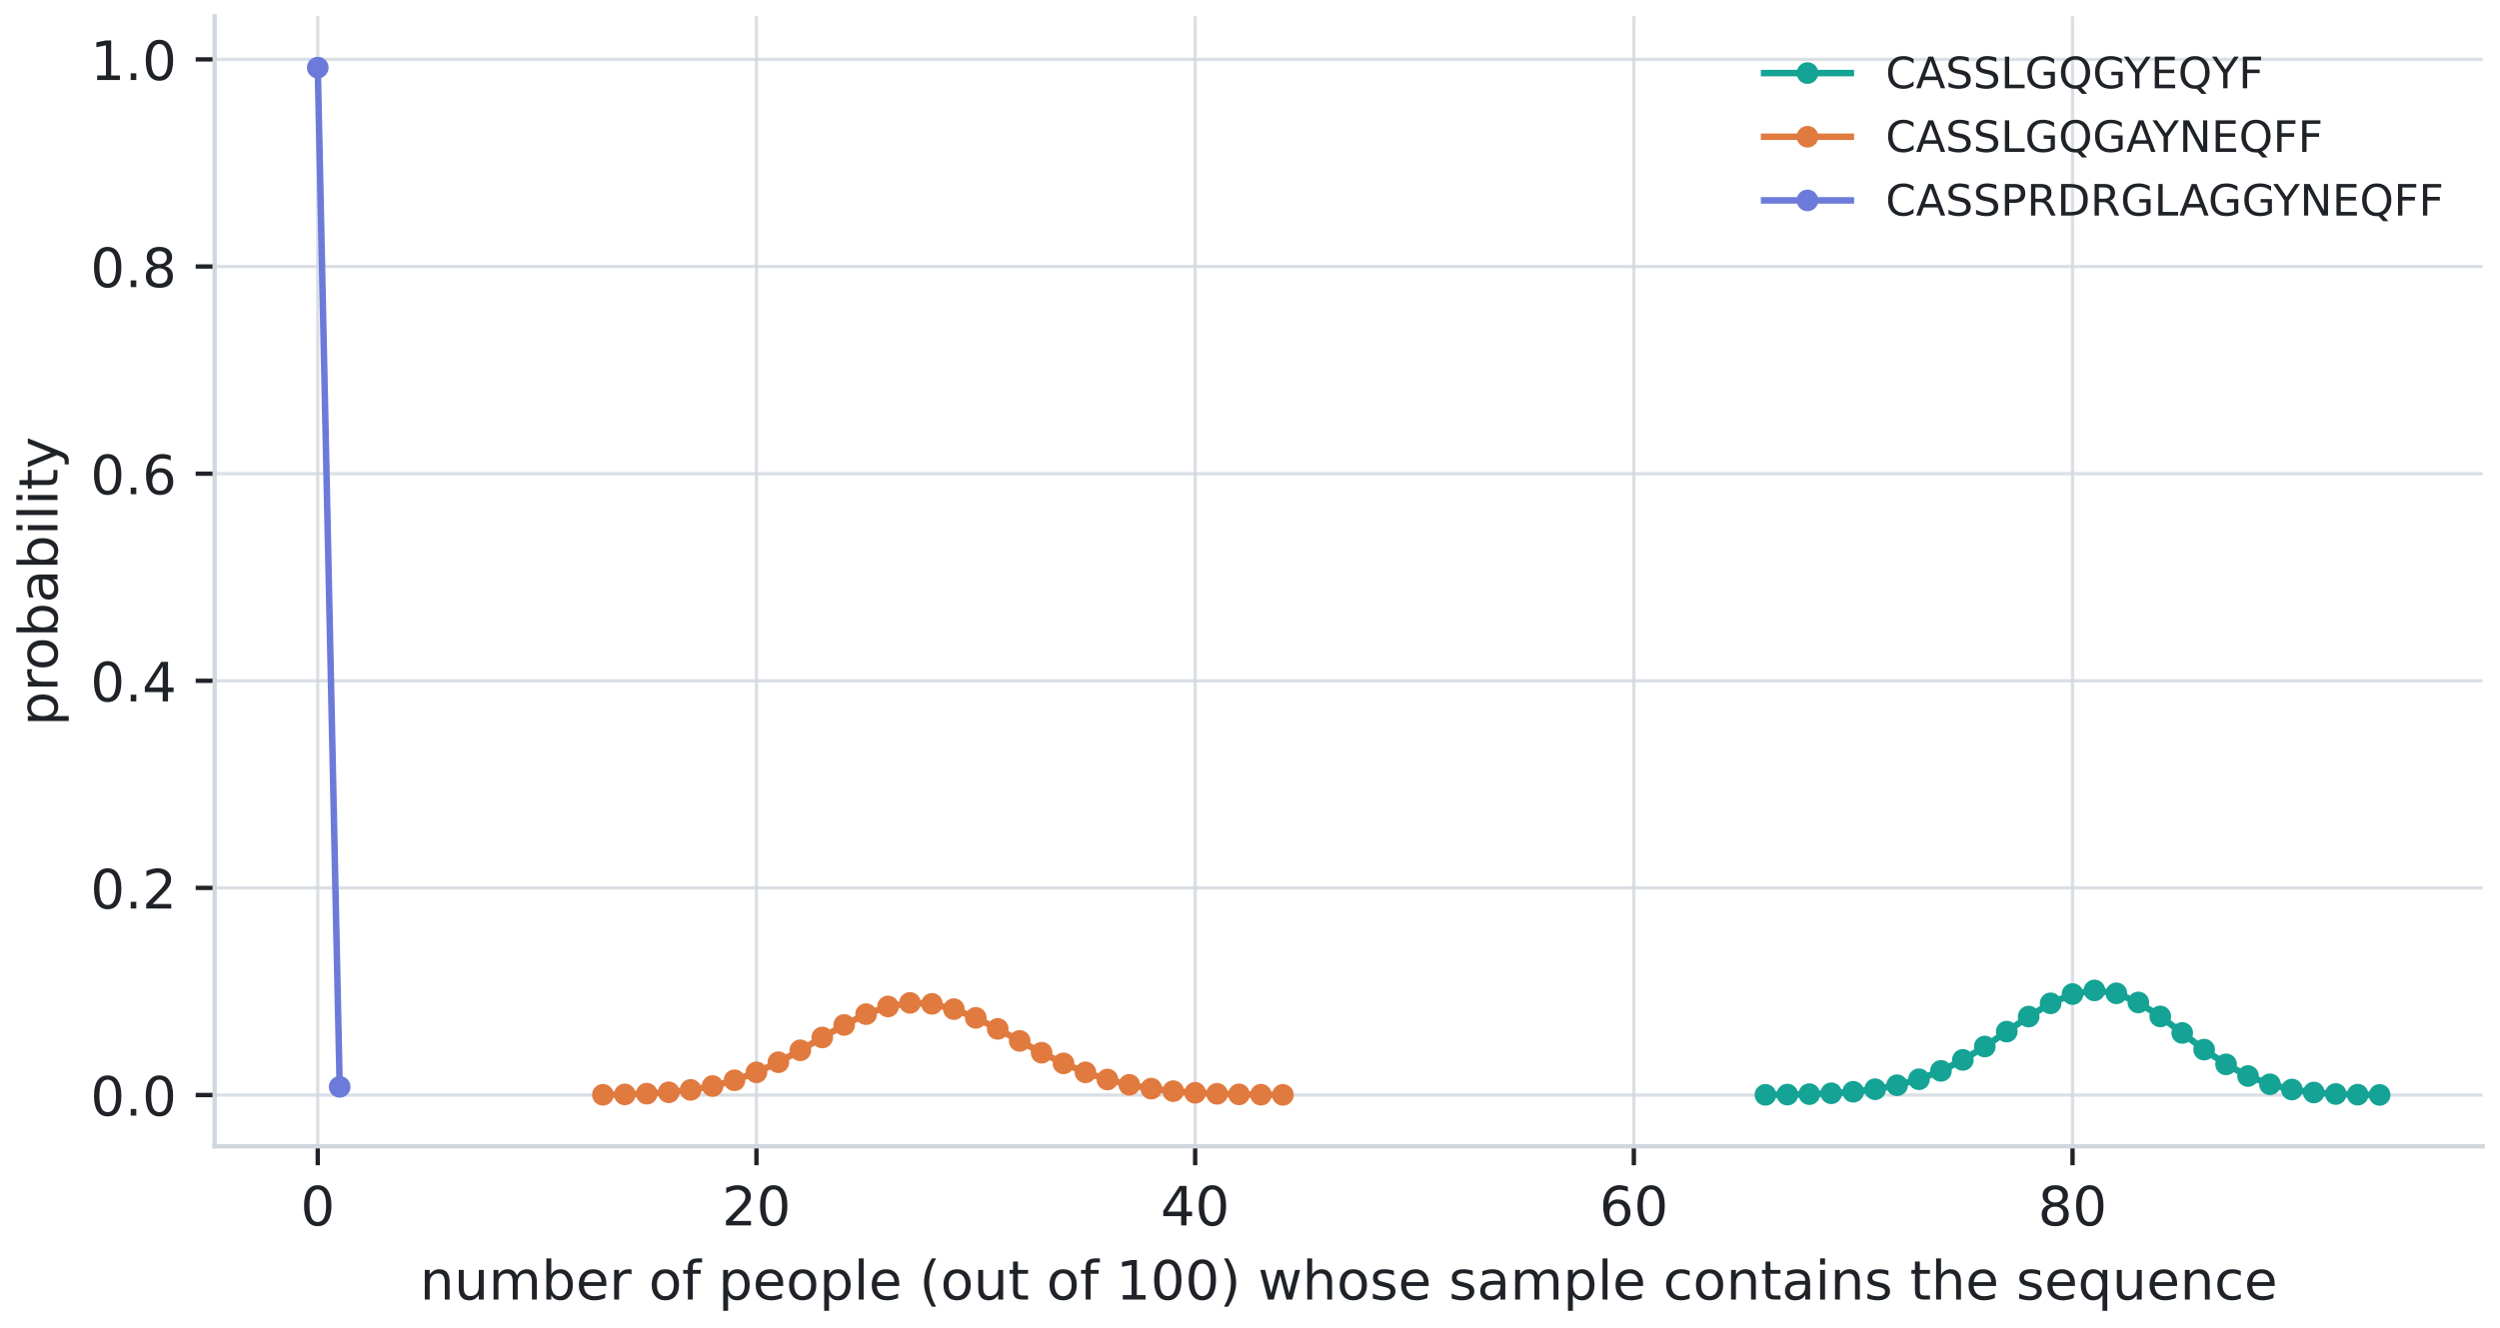
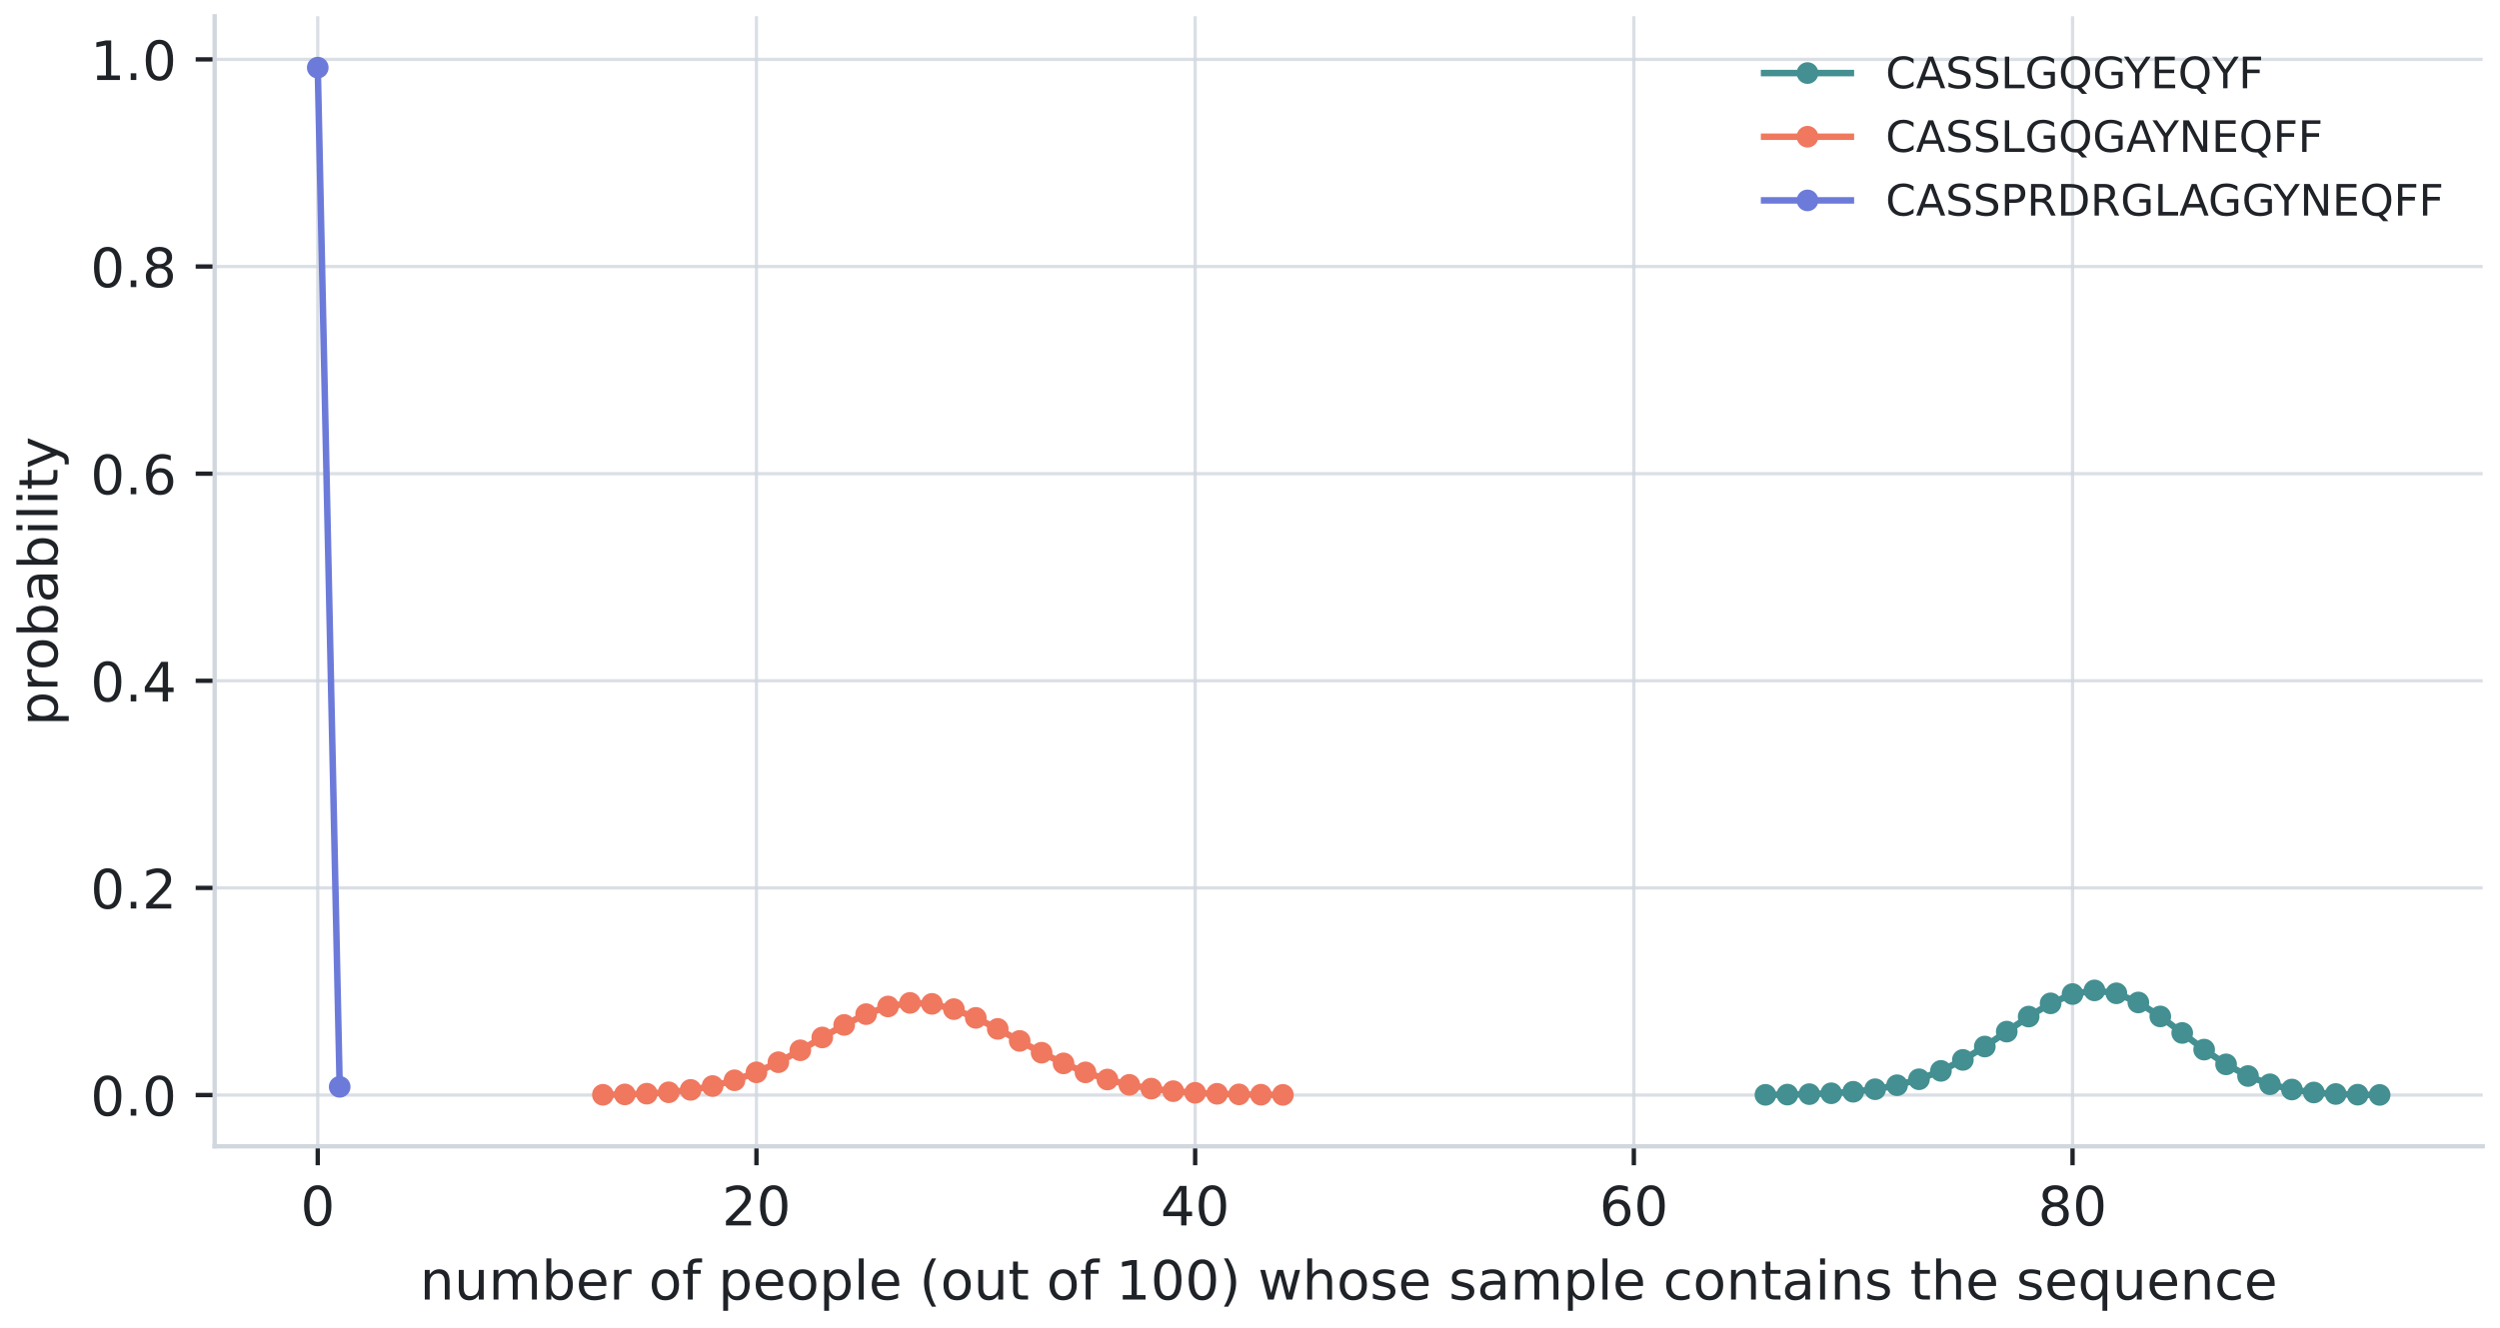
<svg xmlns="http://www.w3.org/2000/svg" xmlns:xlink="http://www.w3.org/1999/xlink" width="460.8pt" height="244.8pt" viewBox="0 0 460.8 244.8" version="1.1">
  <defs>
    <style type="text/css">*{stroke-linejoin: round; stroke-linecap: butt}</style>
  </defs>
  <g id="figure_1">
    <g id="patch_1">
      <path d="M 0 244.8  L 460.8 244.8  L 460.8 0  L 0 0  L 0 244.8  z " style="fill: none; opacity: 0" />
    </g>
    <g id="axes_1">
      <g id="patch_2">
        <path d="M 39.581 211.444  L 457.8 211.444  L 457.8 3  L 39.581 3  L 39.581 211.444  z " style="fill: none" />
      </g>
      <g id="matplotlib.axis_1">
        <g id="xtick_1">
          <g id="line2d_1">
            <path d="M 58.591 211.444  L 58.591 3  " clip-path="url(#pf59bafe7de)" style="fill: none; stroke: #d0d7de; stroke-opacity: 0.8; stroke-width: 0.6; stroke-linecap: square" />
          </g>
          <g id="line2d_2">
            <defs>
              <path id="m43c2935e50" d="M 0 0  L 0 3.5  " style="stroke: #1f2328; stroke-width: 0.8" />
            </defs>
            <g>
              <use xlink:href="#m43c2935e50" x="58.591" y="211.444" style="fill: #1f2328; stroke: #1f2328; stroke-width: 0.8" />
            </g>
          </g>
          <g id="text_1">
            <text style="font-size: 10px; font-family: 'DejaVu Sans', 'Bitstream Vera Sans', 'Computer Modern Sans Serif', 'Lucida Grande', 'Verdana', 'Geneva', 'Lucid', 'Arial', 'Helvetica', 'Avant Garde', sans-serif; text-anchor: middle; fill: #1f2328" x="58.591" y="226.042" transform="rotate(-0 58.59141 226.0419)">0</text>
          </g>
        </g>
        <g id="xtick_2">
          <g id="line2d_3">
            <path d="M 139.485 211.444  L 139.485 3  " clip-path="url(#pf59bafe7de)" style="fill: none; stroke: #d0d7de; stroke-opacity: 0.8; stroke-width: 0.6; stroke-linecap: square" />
          </g>
          <g id="line2d_4">
            <g>
              <use xlink:href="#m43c2935e50" x="139.485" y="211.444" style="fill: #1f2328; stroke: #1f2328; stroke-width: 0.8" />
            </g>
          </g>
          <g id="text_2">
            <text style="font-size: 10px; font-family: 'DejaVu Sans', 'Bitstream Vera Sans', 'Computer Modern Sans Serif', 'Lucida Grande', 'Verdana', 'Geneva', 'Lucid', 'Arial', 'Helvetica', 'Avant Garde', sans-serif; text-anchor: middle; fill: #1f2328" x="139.485" y="226.042" transform="rotate(-0 139.4847 226.0419)">20</text>
          </g>
        </g>
        <g id="xtick_3">
          <g id="line2d_5">
            <path d="M 220.378 211.444  L 220.378 3  " clip-path="url(#pf59bafe7de)" style="fill: none; stroke: #d0d7de; stroke-opacity: 0.8; stroke-width: 0.6; stroke-linecap: square" />
          </g>
          <g id="line2d_6">
            <g>
              <use xlink:href="#m43c2935e50" x="220.378" y="211.444" style="fill: #1f2328; stroke: #1f2328; stroke-width: 0.8" />
            </g>
          </g>
          <g id="text_3">
            <text style="font-size: 10px; font-family: 'DejaVu Sans', 'Bitstream Vera Sans', 'Computer Modern Sans Serif', 'Lucida Grande', 'Verdana', 'Geneva', 'Lucid', 'Arial', 'Helvetica', 'Avant Garde', sans-serif; text-anchor: middle; fill: #1f2328" x="220.378" y="226.042" transform="rotate(-0 220.378 226.0419)">40</text>
          </g>
        </g>
        <g id="xtick_4">
          <g id="line2d_7">
            <path d="M 301.271 211.444  L 301.271 3  " clip-path="url(#pf59bafe7de)" style="fill: none; stroke: #d0d7de; stroke-opacity: 0.8; stroke-width: 0.6; stroke-linecap: square" />
          </g>
          <g id="line2d_8">
            <g>
              <use xlink:href="#m43c2935e50" x="301.271" y="211.444" style="fill: #1f2328; stroke: #1f2328; stroke-width: 0.8" />
            </g>
          </g>
          <g id="text_4">
            <text style="font-size: 10px; font-family: 'DejaVu Sans', 'Bitstream Vera Sans', 'Computer Modern Sans Serif', 'Lucida Grande', 'Verdana', 'Geneva', 'Lucid', 'Arial', 'Helvetica', 'Avant Garde', sans-serif; text-anchor: middle; fill: #1f2328" x="301.271" y="226.042" transform="rotate(-0 301.2713 226.0419)">60</text>
          </g>
        </g>
        <g id="xtick_5">
          <g id="line2d_9">
            <path d="M 382.165 211.444  L 382.165 3  " clip-path="url(#pf59bafe7de)" style="fill: none; stroke: #d0d7de; stroke-opacity: 0.8; stroke-width: 0.6; stroke-linecap: square" />
          </g>
          <g id="line2d_10">
            <g>
              <use xlink:href="#m43c2935e50" x="382.165" y="211.444" style="fill: #1f2328; stroke: #1f2328; stroke-width: 0.8" />
            </g>
          </g>
          <g id="text_5">
            <text style="font-size: 10px; font-family: 'DejaVu Sans', 'Bitstream Vera Sans', 'Computer Modern Sans Serif', 'Lucida Grande', 'Verdana', 'Geneva', 'Lucid', 'Arial', 'Helvetica', 'Avant Garde', sans-serif; text-anchor: middle; fill: #1f2328" x="382.165" y="226.042" transform="rotate(-0 382.1645 226.0419)">80</text>
          </g>
        </g>
        <g id="text_6">
          <text style="font-size: 10px; font-family: 'DejaVu Sans', 'Bitstream Vera Sans', 'Computer Modern Sans Serif', 'Lucida Grande', 'Verdana', 'Geneva', 'Lucid', 'Arial', 'Helvetica', 'Avant Garde', sans-serif; text-anchor: middle; fill: #1f2328" x="248.691" y="239.72" transform="rotate(-0 248.6906 239.7201)">number of people (out of 100) whose sample contains the sequence</text>
        </g>
      </g>
      <g id="matplotlib.axis_2">
        <g id="ytick_1">
          <g id="line2d_11">
            <path d="M 39.581 201.991  L 457.8 201.991  " clip-path="url(#pf59bafe7de)" style="fill: none; stroke: #d0d7de; stroke-opacity: 0.8; stroke-width: 0.6; stroke-linecap: square" />
          </g>
          <g id="line2d_12">
            <defs>
              <path id="m2cf16530e7" d="M 0 0  L -3.5 0  " style="stroke: #1f2328; stroke-width: 0.8" />
            </defs>
            <g>
              <use xlink:href="#m2cf16530e7" x="39.581" y="201.991" style="fill: #1f2328; stroke: #1f2328; stroke-width: 0.8" />
            </g>
          </g>
          <g id="text_7">
            <text style="font-size: 10px; font-family: 'DejaVu Sans', 'Bitstream Vera Sans', 'Computer Modern Sans Serif', 'Lucida Grande', 'Verdana', 'Geneva', 'Lucid', 'Arial', 'Helvetica', 'Avant Garde', sans-serif; text-anchor: end; fill: #1f2328" x="32.581" y="205.79" transform="rotate(-0 32.58149 205.7898)">0.0</text>
          </g>
        </g>
        <g id="ytick_2">
          <g id="line2d_13">
            <path d="M 39.581 163.784  L 457.8 163.784  " clip-path="url(#pf59bafe7de)" style="fill: none; stroke: #d0d7de; stroke-opacity: 0.8; stroke-width: 0.6; stroke-linecap: square" />
          </g>
          <g id="line2d_14">
            <g>
              <use xlink:href="#m2cf16530e7" x="39.581" y="163.784" style="fill: #1f2328; stroke: #1f2328; stroke-width: 0.8" />
            </g>
          </g>
          <g id="text_8">
            <text style="font-size: 10px; font-family: 'DejaVu Sans', 'Bitstream Vera Sans', 'Computer Modern Sans Serif', 'Lucida Grande', 'Verdana', 'Geneva', 'Lucid', 'Arial', 'Helvetica', 'Avant Garde', sans-serif; text-anchor: end; fill: #1f2328" x="32.581" y="167.583" transform="rotate(-0 32.58149 167.5827)">0.2</text>
          </g>
        </g>
        <g id="ytick_3">
          <g id="line2d_15">
            <path d="M 39.581 125.577  L 457.8 125.577  " clip-path="url(#pf59bafe7de)" style="fill: none; stroke: #d0d7de; stroke-opacity: 0.8; stroke-width: 0.6; stroke-linecap: square" />
          </g>
          <g id="line2d_16">
            <g>
              <use xlink:href="#m2cf16530e7" x="39.581" y="125.577" style="fill: #1f2328; stroke: #1f2328; stroke-width: 0.8" />
            </g>
          </g>
          <g id="text_9">
            <text style="font-size: 10px; font-family: 'DejaVu Sans', 'Bitstream Vera Sans', 'Computer Modern Sans Serif', 'Lucida Grande', 'Verdana', 'Geneva', 'Lucid', 'Arial', 'Helvetica', 'Avant Garde', sans-serif; text-anchor: end; fill: #1f2328" x="32.581" y="129.376" transform="rotate(-0 32.58149 129.3757)">0.4</text>
          </g>
        </g>
        <g id="ytick_4">
          <g id="line2d_17">
            <path d="M 39.581 87.37  L 457.8 87.37  " clip-path="url(#pf59bafe7de)" style="fill: none; stroke: #d0d7de; stroke-opacity: 0.8; stroke-width: 0.6; stroke-linecap: square" />
          </g>
          <g id="line2d_18">
            <g>
              <use xlink:href="#m2cf16530e7" x="39.581" y="87.37" style="fill: #1f2328; stroke: #1f2328; stroke-width: 0.8" />
            </g>
          </g>
          <g id="text_10">
            <text style="font-size: 10px; font-family: 'DejaVu Sans', 'Bitstream Vera Sans', 'Computer Modern Sans Serif', 'Lucida Grande', 'Verdana', 'Geneva', 'Lucid', 'Arial', 'Helvetica', 'Avant Garde', sans-serif; text-anchor: end; fill: #1f2328" x="32.581" y="91.169" transform="rotate(-0 32.58149 91.16874)">0.6</text>
          </g>
        </g>
        <g id="ytick_5">
          <g id="line2d_19">
            <path d="M 39.581 49.163  L 457.8 49.163  " clip-path="url(#pf59bafe7de)" style="fill: none; stroke: #d0d7de; stroke-opacity: 0.8; stroke-width: 0.6; stroke-linecap: square" />
          </g>
          <g id="line2d_20">
            <g>
              <use xlink:href="#m2cf16530e7" x="39.581" y="49.163" style="fill: #1f2328; stroke: #1f2328; stroke-width: 0.8" />
            </g>
          </g>
          <g id="text_11">
            <text style="font-size: 10px; font-family: 'DejaVu Sans', 'Bitstream Vera Sans', 'Computer Modern Sans Serif', 'Lucida Grande', 'Verdana', 'Geneva', 'Lucid', 'Arial', 'Helvetica', 'Avant Garde', sans-serif; text-anchor: end; fill: #1f2328" x="32.581" y="52.962" transform="rotate(-0 32.58149 52.96173)">0.8</text>
          </g>
        </g>
        <g id="ytick_6">
          <g id="line2d_21">
            <path d="M 39.581 10.956  L 457.8 10.956  " clip-path="url(#pf59bafe7de)" style="fill: none; stroke: #d0d7de; stroke-opacity: 0.8; stroke-width: 0.6; stroke-linecap: square" />
          </g>
          <g id="line2d_22">
            <g>
              <use xlink:href="#m2cf16530e7" x="39.581" y="10.956" style="fill: #1f2328; stroke: #1f2328; stroke-width: 0.8" />
            </g>
          </g>
          <g id="text_12">
            <text style="font-size: 10px; font-family: 'DejaVu Sans', 'Bitstream Vera Sans', 'Computer Modern Sans Serif', 'Lucida Grande', 'Verdana', 'Geneva', 'Lucid', 'Arial', 'Helvetica', 'Avant Garde', sans-serif; text-anchor: end; fill: #1f2328" x="32.581" y="14.755" transform="rotate(-0 32.58149 14.75473)">1.0</text>
          </g>
        </g>
        <g id="text_13">
          <text style="font-size: 10px; font-family: 'DejaVu Sans', 'Bitstream Vera Sans', 'Computer Modern Sans Serif', 'Lucida Grande', 'Verdana', 'Geneva', 'Lucid', 'Arial', 'Helvetica', 'Avant Garde', sans-serif; text-anchor: middle; fill: #1f2328" x="10.599" y="107.222" transform="rotate(-90 10.59868 107.2219)">probability</text>
        </g>
      </g>
      <g id="line2d_23">
-         <path d="M 325.539 201.952  L 329.584 201.909  L 333.629 201.824  L 337.673 201.666  L 341.718 201.387  L 345.763 200.92  L 349.807 200.182  L 353.852 199.08  L 357.897 197.534  L 361.941 195.509  L 365.986 193.044  L 370.031 190.291  L 374.075 187.515  L 378.12 185.076  L 382.165 183.361  L 386.209 182.69  L 390.254 183.226  L 394.299 184.916  L 398.343 187.492  L 402.388 190.539  L 406.433 193.61  L 410.477 196.332  L 414.522 198.483  L 418.567 200.006  L 422.611 200.973  L 426.656 201.521  L 430.701 201.798  L 434.745 201.921  L 438.79 201.969  " clip-path="url(#pf59bafe7de)" style="fill: none; stroke: #14a394; stroke-width: 1.2; stroke-linecap: square" />
+         <path d="M 325.539 201.952  L 329.584 201.909  L 333.629 201.824  L 337.673 201.666  L 341.718 201.387  L 345.763 200.92  L 349.807 200.182  L 353.852 199.08  L 357.897 197.534  L 361.941 195.509  L 365.986 193.044  L 370.031 190.291  L 374.075 187.515  L 378.12 185.076  L 382.165 183.361  L 386.209 182.69  L 390.254 183.226  L 394.299 184.916  L 398.343 187.492  L 402.388 190.539  L 406.433 193.61  L 410.477 196.332  L 414.522 198.483  L 418.567 200.006  L 422.611 200.973  L 426.656 201.521  L 430.701 201.798  L 434.745 201.921  L 438.79 201.969  " clip-path="url(#pf59bafe7de)" style="fill: none; stroke: #438f91; stroke-width: 1.2; stroke-linecap: square" />
        <defs>
-           <path id="m6fc4b7b5cd" d="M 0 1.5  C 0.398 1.5 0.779 1.342 1.061 1.061  C 1.342 0.779 1.5 0.398 1.5 0  C 1.5 -0.398 1.342 -0.779 1.061 -1.061  C 0.779 -1.342 0.398 -1.5 0 -1.5  C -0.398 -1.5 -0.779 -1.342 -1.061 -1.061  C -1.342 -0.779 -1.5 -0.398 -1.5 0  C -1.5 0.398 -1.342 0.779 -1.061 1.061  C -0.779 1.342 -0.398 1.5 0 1.5  z " style="stroke: #14a394" />
+           <path id="m5cdb84fd44" d="M 0 1.5  C 0.398 1.5 0.779 1.342 1.061 1.061  C 1.342 0.779 1.5 0.398 1.5 0  C 1.5 -0.398 1.342 -0.779 1.061 -1.061  C 0.779 -1.342 0.398 -1.5 0 -1.5  C -0.398 -1.5 -0.779 -1.342 -1.061 -1.061  C -1.342 -0.779 -1.5 -0.398 -1.5 0  C -1.5 0.398 -1.342 0.779 -1.061 1.061  C -0.779 1.342 -0.398 1.5 0 1.5  z " style="stroke: #438f91" />
        </defs>
        <g clip-path="url(#pf59bafe7de)">
-           <use xlink:href="#m6fc4b7b5cd" x="325.539" y="201.952" style="fill: #14a394; stroke: #14a394" />
-           <use xlink:href="#m6fc4b7b5cd" x="329.584" y="201.909" style="fill: #14a394; stroke: #14a394" />
-           <use xlink:href="#m6fc4b7b5cd" x="333.629" y="201.824" style="fill: #14a394; stroke: #14a394" />
-           <use xlink:href="#m6fc4b7b5cd" x="337.673" y="201.666" style="fill: #14a394; stroke: #14a394" />
-           <use xlink:href="#m6fc4b7b5cd" x="341.718" y="201.387" style="fill: #14a394; stroke: #14a394" />
-           <use xlink:href="#m6fc4b7b5cd" x="345.763" y="200.92" style="fill: #14a394; stroke: #14a394" />
-           <use xlink:href="#m6fc4b7b5cd" x="349.807" y="200.182" style="fill: #14a394; stroke: #14a394" />
-           <use xlink:href="#m6fc4b7b5cd" x="353.852" y="199.08" style="fill: #14a394; stroke: #14a394" />
-           <use xlink:href="#m6fc4b7b5cd" x="357.897" y="197.534" style="fill: #14a394; stroke: #14a394" />
-           <use xlink:href="#m6fc4b7b5cd" x="361.941" y="195.509" style="fill: #14a394; stroke: #14a394" />
-           <use xlink:href="#m6fc4b7b5cd" x="365.986" y="193.044" style="fill: #14a394; stroke: #14a394" />
-           <use xlink:href="#m6fc4b7b5cd" x="370.031" y="190.291" style="fill: #14a394; stroke: #14a394" />
-           <use xlink:href="#m6fc4b7b5cd" x="374.075" y="187.515" style="fill: #14a394; stroke: #14a394" />
-           <use xlink:href="#m6fc4b7b5cd" x="378.12" y="185.076" style="fill: #14a394; stroke: #14a394" />
-           <use xlink:href="#m6fc4b7b5cd" x="382.165" y="183.361" style="fill: #14a394; stroke: #14a394" />
-           <use xlink:href="#m6fc4b7b5cd" x="386.209" y="182.69" style="fill: #14a394; stroke: #14a394" />
-           <use xlink:href="#m6fc4b7b5cd" x="390.254" y="183.226" style="fill: #14a394; stroke: #14a394" />
-           <use xlink:href="#m6fc4b7b5cd" x="394.299" y="184.916" style="fill: #14a394; stroke: #14a394" />
-           <use xlink:href="#m6fc4b7b5cd" x="398.343" y="187.492" style="fill: #14a394; stroke: #14a394" />
-           <use xlink:href="#m6fc4b7b5cd" x="402.388" y="190.539" style="fill: #14a394; stroke: #14a394" />
-           <use xlink:href="#m6fc4b7b5cd" x="406.433" y="193.61" style="fill: #14a394; stroke: #14a394" />
-           <use xlink:href="#m6fc4b7b5cd" x="410.477" y="196.332" style="fill: #14a394; stroke: #14a394" />
-           <use xlink:href="#m6fc4b7b5cd" x="414.522" y="198.483" style="fill: #14a394; stroke: #14a394" />
-           <use xlink:href="#m6fc4b7b5cd" x="418.567" y="200.006" style="fill: #14a394; stroke: #14a394" />
-           <use xlink:href="#m6fc4b7b5cd" x="422.611" y="200.973" style="fill: #14a394; stroke: #14a394" />
-           <use xlink:href="#m6fc4b7b5cd" x="426.656" y="201.521" style="fill: #14a394; stroke: #14a394" />
-           <use xlink:href="#m6fc4b7b5cd" x="430.701" y="201.798" style="fill: #14a394; stroke: #14a394" />
-           <use xlink:href="#m6fc4b7b5cd" x="434.745" y="201.921" style="fill: #14a394; stroke: #14a394" />
-           <use xlink:href="#m6fc4b7b5cd" x="438.79" y="201.969" style="fill: #14a394; stroke: #14a394" />
+           <use xlink:href="#m5cdb84fd44" x="325.539" y="201.952" style="fill: #438f91; stroke: #438f91" />
+           <use xlink:href="#m5cdb84fd44" x="329.584" y="201.909" style="fill: #438f91; stroke: #438f91" />
+           <use xlink:href="#m5cdb84fd44" x="333.629" y="201.824" style="fill: #438f91; stroke: #438f91" />
+           <use xlink:href="#m5cdb84fd44" x="337.673" y="201.666" style="fill: #438f91; stroke: #438f91" />
+           <use xlink:href="#m5cdb84fd44" x="341.718" y="201.387" style="fill: #438f91; stroke: #438f91" />
+           <use xlink:href="#m5cdb84fd44" x="345.763" y="200.92" style="fill: #438f91; stroke: #438f91" />
+           <use xlink:href="#m5cdb84fd44" x="349.807" y="200.182" style="fill: #438f91; stroke: #438f91" />
+           <use xlink:href="#m5cdb84fd44" x="353.852" y="199.08" style="fill: #438f91; stroke: #438f91" />
+           <use xlink:href="#m5cdb84fd44" x="357.897" y="197.534" style="fill: #438f91; stroke: #438f91" />
+           <use xlink:href="#m5cdb84fd44" x="361.941" y="195.509" style="fill: #438f91; stroke: #438f91" />
+           <use xlink:href="#m5cdb84fd44" x="365.986" y="193.044" style="fill: #438f91; stroke: #438f91" />
+           <use xlink:href="#m5cdb84fd44" x="370.031" y="190.291" style="fill: #438f91; stroke: #438f91" />
+           <use xlink:href="#m5cdb84fd44" x="374.075" y="187.515" style="fill: #438f91; stroke: #438f91" />
+           <use xlink:href="#m5cdb84fd44" x="378.12" y="185.076" style="fill: #438f91; stroke: #438f91" />
+           <use xlink:href="#m5cdb84fd44" x="382.165" y="183.361" style="fill: #438f91; stroke: #438f91" />
+           <use xlink:href="#m5cdb84fd44" x="386.209" y="182.69" style="fill: #438f91; stroke: #438f91" />
+           <use xlink:href="#m5cdb84fd44" x="390.254" y="183.226" style="fill: #438f91; stroke: #438f91" />
+           <use xlink:href="#m5cdb84fd44" x="394.299" y="184.916" style="fill: #438f91; stroke: #438f91" />
+           <use xlink:href="#m5cdb84fd44" x="398.343" y="187.492" style="fill: #438f91; stroke: #438f91" />
+           <use xlink:href="#m5cdb84fd44" x="402.388" y="190.539" style="fill: #438f91; stroke: #438f91" />
+           <use xlink:href="#m5cdb84fd44" x="406.433" y="193.61" style="fill: #438f91; stroke: #438f91" />
+           <use xlink:href="#m5cdb84fd44" x="410.477" y="196.332" style="fill: #438f91; stroke: #438f91" />
+           <use xlink:href="#m5cdb84fd44" x="414.522" y="198.483" style="fill: #438f91; stroke: #438f91" />
+           <use xlink:href="#m5cdb84fd44" x="418.567" y="200.006" style="fill: #438f91; stroke: #438f91" />
+           <use xlink:href="#m5cdb84fd44" x="422.611" y="200.973" style="fill: #438f91; stroke: #438f91" />
+           <use xlink:href="#m5cdb84fd44" x="426.656" y="201.521" style="fill: #438f91; stroke: #438f91" />
+           <use xlink:href="#m5cdb84fd44" x="430.701" y="201.798" style="fill: #438f91; stroke: #438f91" />
+           <use xlink:href="#m5cdb84fd44" x="434.745" y="201.921" style="fill: #438f91; stroke: #438f91" />
+           <use xlink:href="#m5cdb84fd44" x="438.79" y="201.969" style="fill: #438f91; stroke: #438f91" />
        </g>
      </g>
      <g id="line2d_24">
-         <path d="M 111.172 201.942  L 115.217 201.875  L 119.261 201.739  L 123.306 201.484  L 127.351 201.04  L 131.395 200.328  L 135.44 199.267  L 139.485 197.804  L 143.529 195.937  L 147.574 193.739  L 151.619 191.37  L 155.663 189.058  L 159.708 187.068  L 163.753 185.653  L 167.797 184.995  L 171.842 185.173  L 175.887 186.143  L 179.931 187.755  L 183.976 189.79  L 188.021 192.006  L 192.065 194.181  L 196.11 196.15  L 200.155 197.81  L 204.199 199.126  L 208.244 200.11  L 212.289 200.807  L 216.333 201.276  L 220.378 201.577  L 224.423 201.761  L 228.467 201.868  L 232.512 201.928  L 236.557 201.96  " clip-path="url(#pf59bafe7de)" style="fill: none; stroke: #e07a3f; stroke-width: 1.2; stroke-linecap: square" />
+         <path d="M 111.172 201.942  L 115.217 201.875  L 119.261 201.739  L 123.306 201.484  L 127.351 201.04  L 131.395 200.328  L 135.44 199.267  L 139.485 197.804  L 143.529 195.937  L 147.574 193.739  L 151.619 191.37  L 155.663 189.058  L 159.708 187.068  L 163.753 185.653  L 167.797 184.995  L 171.842 185.173  L 175.887 186.143  L 179.931 187.755  L 183.976 189.79  L 188.021 192.006  L 192.065 194.181  L 196.11 196.15  L 200.155 197.81  L 204.199 199.126  L 208.244 200.11  L 212.289 200.807  L 216.333 201.276  L 220.378 201.577  L 224.423 201.761  L 228.467 201.868  L 232.512 201.928  L 236.557 201.96  " clip-path="url(#pf59bafe7de)" style="fill: none; stroke: #ef785f; stroke-width: 1.2; stroke-linecap: square" />
        <defs>
-           <path id="mbb42964743" d="M 0 1.5  C 0.398 1.5 0.779 1.342 1.061 1.061  C 1.342 0.779 1.5 0.398 1.5 0  C 1.5 -0.398 1.342 -0.779 1.061 -1.061  C 0.779 -1.342 0.398 -1.5 0 -1.5  C -0.398 -1.5 -0.779 -1.342 -1.061 -1.061  C -1.342 -0.779 -1.5 -0.398 -1.5 0  C -1.5 0.398 -1.342 0.779 -1.061 1.061  C -0.779 1.342 -0.398 1.5 0 1.5  z " style="stroke: #e07a3f" />
+           <path id="m6a526bcbaa" d="M 0 1.5  C 0.398 1.5 0.779 1.342 1.061 1.061  C 1.342 0.779 1.5 0.398 1.5 0  C 1.5 -0.398 1.342 -0.779 1.061 -1.061  C 0.779 -1.342 0.398 -1.5 0 -1.5  C -0.398 -1.5 -0.779 -1.342 -1.061 -1.061  C -1.342 -0.779 -1.5 -0.398 -1.5 0  C -1.5 0.398 -1.342 0.779 -1.061 1.061  C -0.779 1.342 -0.398 1.5 0 1.5  z " style="stroke: #ef785f" />
        </defs>
        <g clip-path="url(#pf59bafe7de)">
-           <use xlink:href="#mbb42964743" x="111.172" y="201.942" style="fill: #e07a3f; stroke: #e07a3f" />
-           <use xlink:href="#mbb42964743" x="115.217" y="201.875" style="fill: #e07a3f; stroke: #e07a3f" />
-           <use xlink:href="#mbb42964743" x="119.261" y="201.739" style="fill: #e07a3f; stroke: #e07a3f" />
-           <use xlink:href="#mbb42964743" x="123.306" y="201.484" style="fill: #e07a3f; stroke: #e07a3f" />
-           <use xlink:href="#mbb42964743" x="127.351" y="201.04" style="fill: #e07a3f; stroke: #e07a3f" />
-           <use xlink:href="#mbb42964743" x="131.395" y="200.328" style="fill: #e07a3f; stroke: #e07a3f" />
-           <use xlink:href="#mbb42964743" x="135.44" y="199.267" style="fill: #e07a3f; stroke: #e07a3f" />
-           <use xlink:href="#mbb42964743" x="139.485" y="197.804" style="fill: #e07a3f; stroke: #e07a3f" />
-           <use xlink:href="#mbb42964743" x="143.529" y="195.937" style="fill: #e07a3f; stroke: #e07a3f" />
-           <use xlink:href="#mbb42964743" x="147.574" y="193.739" style="fill: #e07a3f; stroke: #e07a3f" />
-           <use xlink:href="#mbb42964743" x="151.619" y="191.37" style="fill: #e07a3f; stroke: #e07a3f" />
-           <use xlink:href="#mbb42964743" x="155.663" y="189.058" style="fill: #e07a3f; stroke: #e07a3f" />
-           <use xlink:href="#mbb42964743" x="159.708" y="187.068" style="fill: #e07a3f; stroke: #e07a3f" />
-           <use xlink:href="#mbb42964743" x="163.753" y="185.653" style="fill: #e07a3f; stroke: #e07a3f" />
-           <use xlink:href="#mbb42964743" x="167.797" y="184.995" style="fill: #e07a3f; stroke: #e07a3f" />
-           <use xlink:href="#mbb42964743" x="171.842" y="185.173" style="fill: #e07a3f; stroke: #e07a3f" />
-           <use xlink:href="#mbb42964743" x="175.887" y="186.143" style="fill: #e07a3f; stroke: #e07a3f" />
-           <use xlink:href="#mbb42964743" x="179.931" y="187.755" style="fill: #e07a3f; stroke: #e07a3f" />
-           <use xlink:href="#mbb42964743" x="183.976" y="189.79" style="fill: #e07a3f; stroke: #e07a3f" />
-           <use xlink:href="#mbb42964743" x="188.021" y="192.006" style="fill: #e07a3f; stroke: #e07a3f" />
-           <use xlink:href="#mbb42964743" x="192.065" y="194.181" style="fill: #e07a3f; stroke: #e07a3f" />
-           <use xlink:href="#mbb42964743" x="196.11" y="196.15" style="fill: #e07a3f; stroke: #e07a3f" />
-           <use xlink:href="#mbb42964743" x="200.155" y="197.81" style="fill: #e07a3f; stroke: #e07a3f" />
-           <use xlink:href="#mbb42964743" x="204.199" y="199.126" style="fill: #e07a3f; stroke: #e07a3f" />
-           <use xlink:href="#mbb42964743" x="208.244" y="200.11" style="fill: #e07a3f; stroke: #e07a3f" />
-           <use xlink:href="#mbb42964743" x="212.289" y="200.807" style="fill: #e07a3f; stroke: #e07a3f" />
-           <use xlink:href="#mbb42964743" x="216.333" y="201.276" style="fill: #e07a3f; stroke: #e07a3f" />
-           <use xlink:href="#mbb42964743" x="220.378" y="201.577" style="fill: #e07a3f; stroke: #e07a3f" />
-           <use xlink:href="#mbb42964743" x="224.423" y="201.761" style="fill: #e07a3f; stroke: #e07a3f" />
-           <use xlink:href="#mbb42964743" x="228.467" y="201.868" style="fill: #e07a3f; stroke: #e07a3f" />
-           <use xlink:href="#mbb42964743" x="232.512" y="201.928" style="fill: #e07a3f; stroke: #e07a3f" />
-           <use xlink:href="#mbb42964743" x="236.557" y="201.96" style="fill: #e07a3f; stroke: #e07a3f" />
+           <use xlink:href="#m6a526bcbaa" x="111.172" y="201.942" style="fill: #ef785f; stroke: #ef785f" />
+           <use xlink:href="#m6a526bcbaa" x="115.217" y="201.875" style="fill: #ef785f; stroke: #ef785f" />
+           <use xlink:href="#m6a526bcbaa" x="119.261" y="201.739" style="fill: #ef785f; stroke: #ef785f" />
+           <use xlink:href="#m6a526bcbaa" x="123.306" y="201.484" style="fill: #ef785f; stroke: #ef785f" />
+           <use xlink:href="#m6a526bcbaa" x="127.351" y="201.04" style="fill: #ef785f; stroke: #ef785f" />
+           <use xlink:href="#m6a526bcbaa" x="131.395" y="200.328" style="fill: #ef785f; stroke: #ef785f" />
+           <use xlink:href="#m6a526bcbaa" x="135.44" y="199.267" style="fill: #ef785f; stroke: #ef785f" />
+           <use xlink:href="#m6a526bcbaa" x="139.485" y="197.804" style="fill: #ef785f; stroke: #ef785f" />
+           <use xlink:href="#m6a526bcbaa" x="143.529" y="195.937" style="fill: #ef785f; stroke: #ef785f" />
+           <use xlink:href="#m6a526bcbaa" x="147.574" y="193.739" style="fill: #ef785f; stroke: #ef785f" />
+           <use xlink:href="#m6a526bcbaa" x="151.619" y="191.37" style="fill: #ef785f; stroke: #ef785f" />
+           <use xlink:href="#m6a526bcbaa" x="155.663" y="189.058" style="fill: #ef785f; stroke: #ef785f" />
+           <use xlink:href="#m6a526bcbaa" x="159.708" y="187.068" style="fill: #ef785f; stroke: #ef785f" />
+           <use xlink:href="#m6a526bcbaa" x="163.753" y="185.653" style="fill: #ef785f; stroke: #ef785f" />
+           <use xlink:href="#m6a526bcbaa" x="167.797" y="184.995" style="fill: #ef785f; stroke: #ef785f" />
+           <use xlink:href="#m6a526bcbaa" x="171.842" y="185.173" style="fill: #ef785f; stroke: #ef785f" />
+           <use xlink:href="#m6a526bcbaa" x="175.887" y="186.143" style="fill: #ef785f; stroke: #ef785f" />
+           <use xlink:href="#m6a526bcbaa" x="179.931" y="187.755" style="fill: #ef785f; stroke: #ef785f" />
+           <use xlink:href="#m6a526bcbaa" x="183.976" y="189.79" style="fill: #ef785f; stroke: #ef785f" />
+           <use xlink:href="#m6a526bcbaa" x="188.021" y="192.006" style="fill: #ef785f; stroke: #ef785f" />
+           <use xlink:href="#m6a526bcbaa" x="192.065" y="194.181" style="fill: #ef785f; stroke: #ef785f" />
+           <use xlink:href="#m6a526bcbaa" x="196.11" y="196.15" style="fill: #ef785f; stroke: #ef785f" />
+           <use xlink:href="#m6a526bcbaa" x="200.155" y="197.81" style="fill: #ef785f; stroke: #ef785f" />
+           <use xlink:href="#m6a526bcbaa" x="204.199" y="199.126" style="fill: #ef785f; stroke: #ef785f" />
+           <use xlink:href="#m6a526bcbaa" x="208.244" y="200.11" style="fill: #ef785f; stroke: #ef785f" />
+           <use xlink:href="#m6a526bcbaa" x="212.289" y="200.807" style="fill: #ef785f; stroke: #ef785f" />
+           <use xlink:href="#m6a526bcbaa" x="216.333" y="201.276" style="fill: #ef785f; stroke: #ef785f" />
+           <use xlink:href="#m6a526bcbaa" x="220.378" y="201.577" style="fill: #ef785f; stroke: #ef785f" />
+           <use xlink:href="#m6a526bcbaa" x="224.423" y="201.761" style="fill: #ef785f; stroke: #ef785f" />
+           <use xlink:href="#m6a526bcbaa" x="228.467" y="201.868" style="fill: #ef785f; stroke: #ef785f" />
+           <use xlink:href="#m6a526bcbaa" x="232.512" y="201.928" style="fill: #ef785f; stroke: #ef785f" />
+           <use xlink:href="#m6a526bcbaa" x="236.557" y="201.96" style="fill: #ef785f; stroke: #ef785f" />
        </g>
      </g>
      <g id="line2d_25">
        <path d="M 58.591 12.475  L 62.636 200.477  " clip-path="url(#pf59bafe7de)" style="fill: none; stroke: #6c7bd9; stroke-width: 1.2; stroke-linecap: square" />
        <defs>
          <path id="m256eba76b8" d="M 0 1.5  C 0.398 1.5 0.779 1.342 1.061 1.061  C 1.342 0.779 1.5 0.398 1.5 0  C 1.5 -0.398 1.342 -0.779 1.061 -1.061  C 0.779 -1.342 0.398 -1.5 0 -1.5  C -0.398 -1.5 -0.779 -1.342 -1.061 -1.061  C -1.342 -0.779 -1.5 -0.398 -1.5 0  C -1.5 0.398 -1.342 0.779 -1.061 1.061  C -0.779 1.342 -0.398 1.5 0 1.5  z " style="stroke: #6c7bd9" />
        </defs>
        <g clip-path="url(#pf59bafe7de)">
          <use xlink:href="#m256eba76b8" x="58.591" y="12.475" style="fill: #6c7bd9; stroke: #6c7bd9" />
          <use xlink:href="#m256eba76b8" x="62.636" y="200.477" style="fill: #6c7bd9; stroke: #6c7bd9" />
        </g>
      </g>
      <g id="patch_3">
        <path d="M 39.581 211.444  L 39.581 3  " style="fill: none; stroke: #d0d7de; stroke-width: 0.8; stroke-linejoin: miter; stroke-linecap: square" />
      </g>
      <g id="patch_4">
        <path d="M 39.581 211.444  L 457.8 211.444  " style="fill: none; stroke: #d0d7de; stroke-width: 0.8; stroke-linejoin: miter; stroke-linecap: square" />
      </g>
      <g id="legend_1">
        <g id="line2d_26">
-           <path d="M 325.29 13.479  L 333.29 13.479  L 341.29 13.479  " style="fill: none; stroke: #14a394; stroke-width: 1.2; stroke-linecap: square" />
+           <path d="M 325.29 13.479  L 333.29 13.479  L 341.29 13.479  " style="fill: none; stroke: #438f91; stroke-width: 1.2; stroke-linecap: square" />
          <g>
-             <use xlink:href="#m6fc4b7b5cd" x="333.29" y="13.479" style="fill: #14a394; stroke: #14a394" />
+             <use xlink:href="#m5cdb84fd44" x="333.29" y="13.479" style="fill: #438f91; stroke: #438f91" />
          </g>
        </g>
        <g id="text_14">
          <text style="font-size: 8px; font-family: 'DejaVu Sans', 'Bitstream Vera Sans', 'Computer Modern Sans Serif', 'Lucida Grande', 'Verdana', 'Geneva', 'Lucid', 'Arial', 'Helvetica', 'Avant Garde', sans-serif; text-anchor: start; fill: #1f2328" x="347.69" y="16.279" transform="rotate(-0 347.6898 16.27899)">CASSLGQGYEQYF</text>
        </g>
        <g id="line2d_27">
-           <path d="M 325.29 25.221  L 333.29 25.221  L 341.29 25.221  " style="fill: none; stroke: #e07a3f; stroke-width: 1.2; stroke-linecap: square" />
+           <path d="M 325.29 25.221  L 333.29 25.221  L 341.29 25.221  " style="fill: none; stroke: #ef785f; stroke-width: 1.2; stroke-linecap: square" />
          <g>
-             <use xlink:href="#mbb42964743" x="333.29" y="25.221" style="fill: #e07a3f; stroke: #e07a3f" />
+             <use xlink:href="#m6a526bcbaa" x="333.29" y="25.221" style="fill: #ef785f; stroke: #ef785f" />
          </g>
        </g>
        <g id="text_15">
          <text style="font-size: 8px; font-family: 'DejaVu Sans', 'Bitstream Vera Sans', 'Computer Modern Sans Serif', 'Lucida Grande', 'Verdana', 'Geneva', 'Lucid', 'Arial', 'Helvetica', 'Avant Garde', sans-serif; text-anchor: start; fill: #1f2328" x="347.69" y="28.021" transform="rotate(-0 347.6898 28.02149)">CASSLGQGAYNEQFF</text>
        </g>
        <g id="line2d_28">
          <path d="M 325.29 36.964  L 333.29 36.964  L 341.29 36.964  " style="fill: none; stroke: #6c7bd9; stroke-width: 1.2; stroke-linecap: square" />
          <g>
            <use xlink:href="#m256eba76b8" x="333.29" y="36.964" style="fill: #6c7bd9; stroke: #6c7bd9" />
          </g>
        </g>
        <g id="text_16">
          <text style="font-size: 8px; font-family: 'DejaVu Sans', 'Bitstream Vera Sans', 'Computer Modern Sans Serif', 'Lucida Grande', 'Verdana', 'Geneva', 'Lucid', 'Arial', 'Helvetica', 'Avant Garde', sans-serif; text-anchor: start; fill: #1f2328" x="347.69" y="39.764" transform="rotate(-0 347.6898 39.76399)">CASSPRDRGLAGGYNEQFF</text>
        </g>
      </g>
    </g>
  </g>
  <defs>
    <clipPath id="pf59bafe7de">
      <rect x="39.581" y="3" width="418.218" height="208.443" />
    </clipPath>
  </defs>
</svg>
